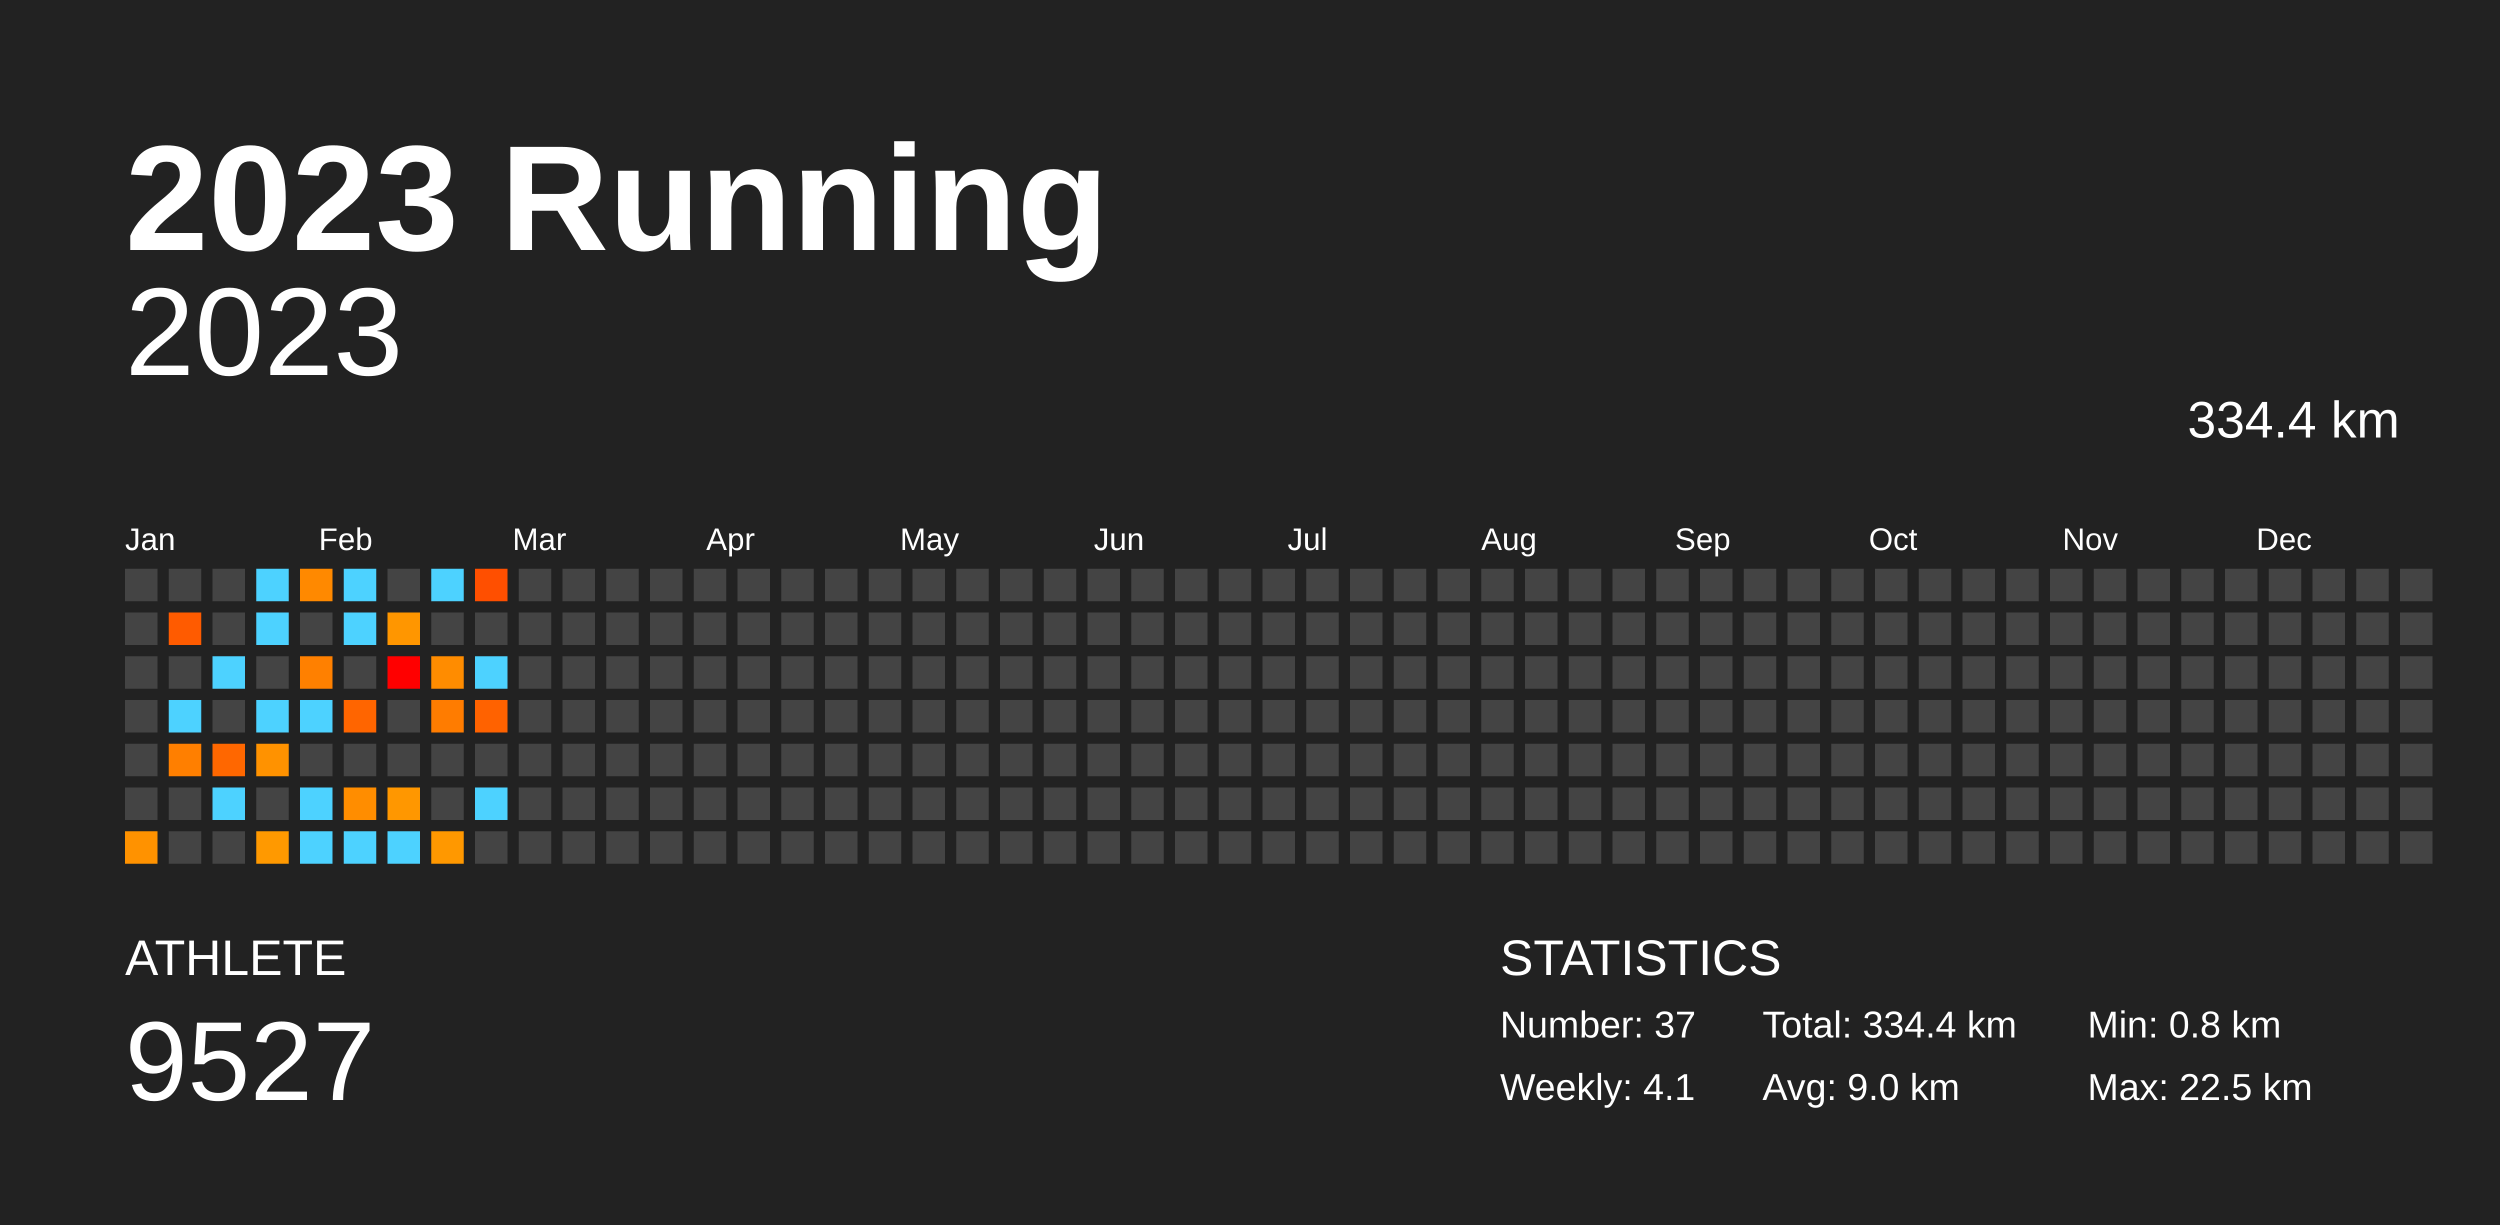
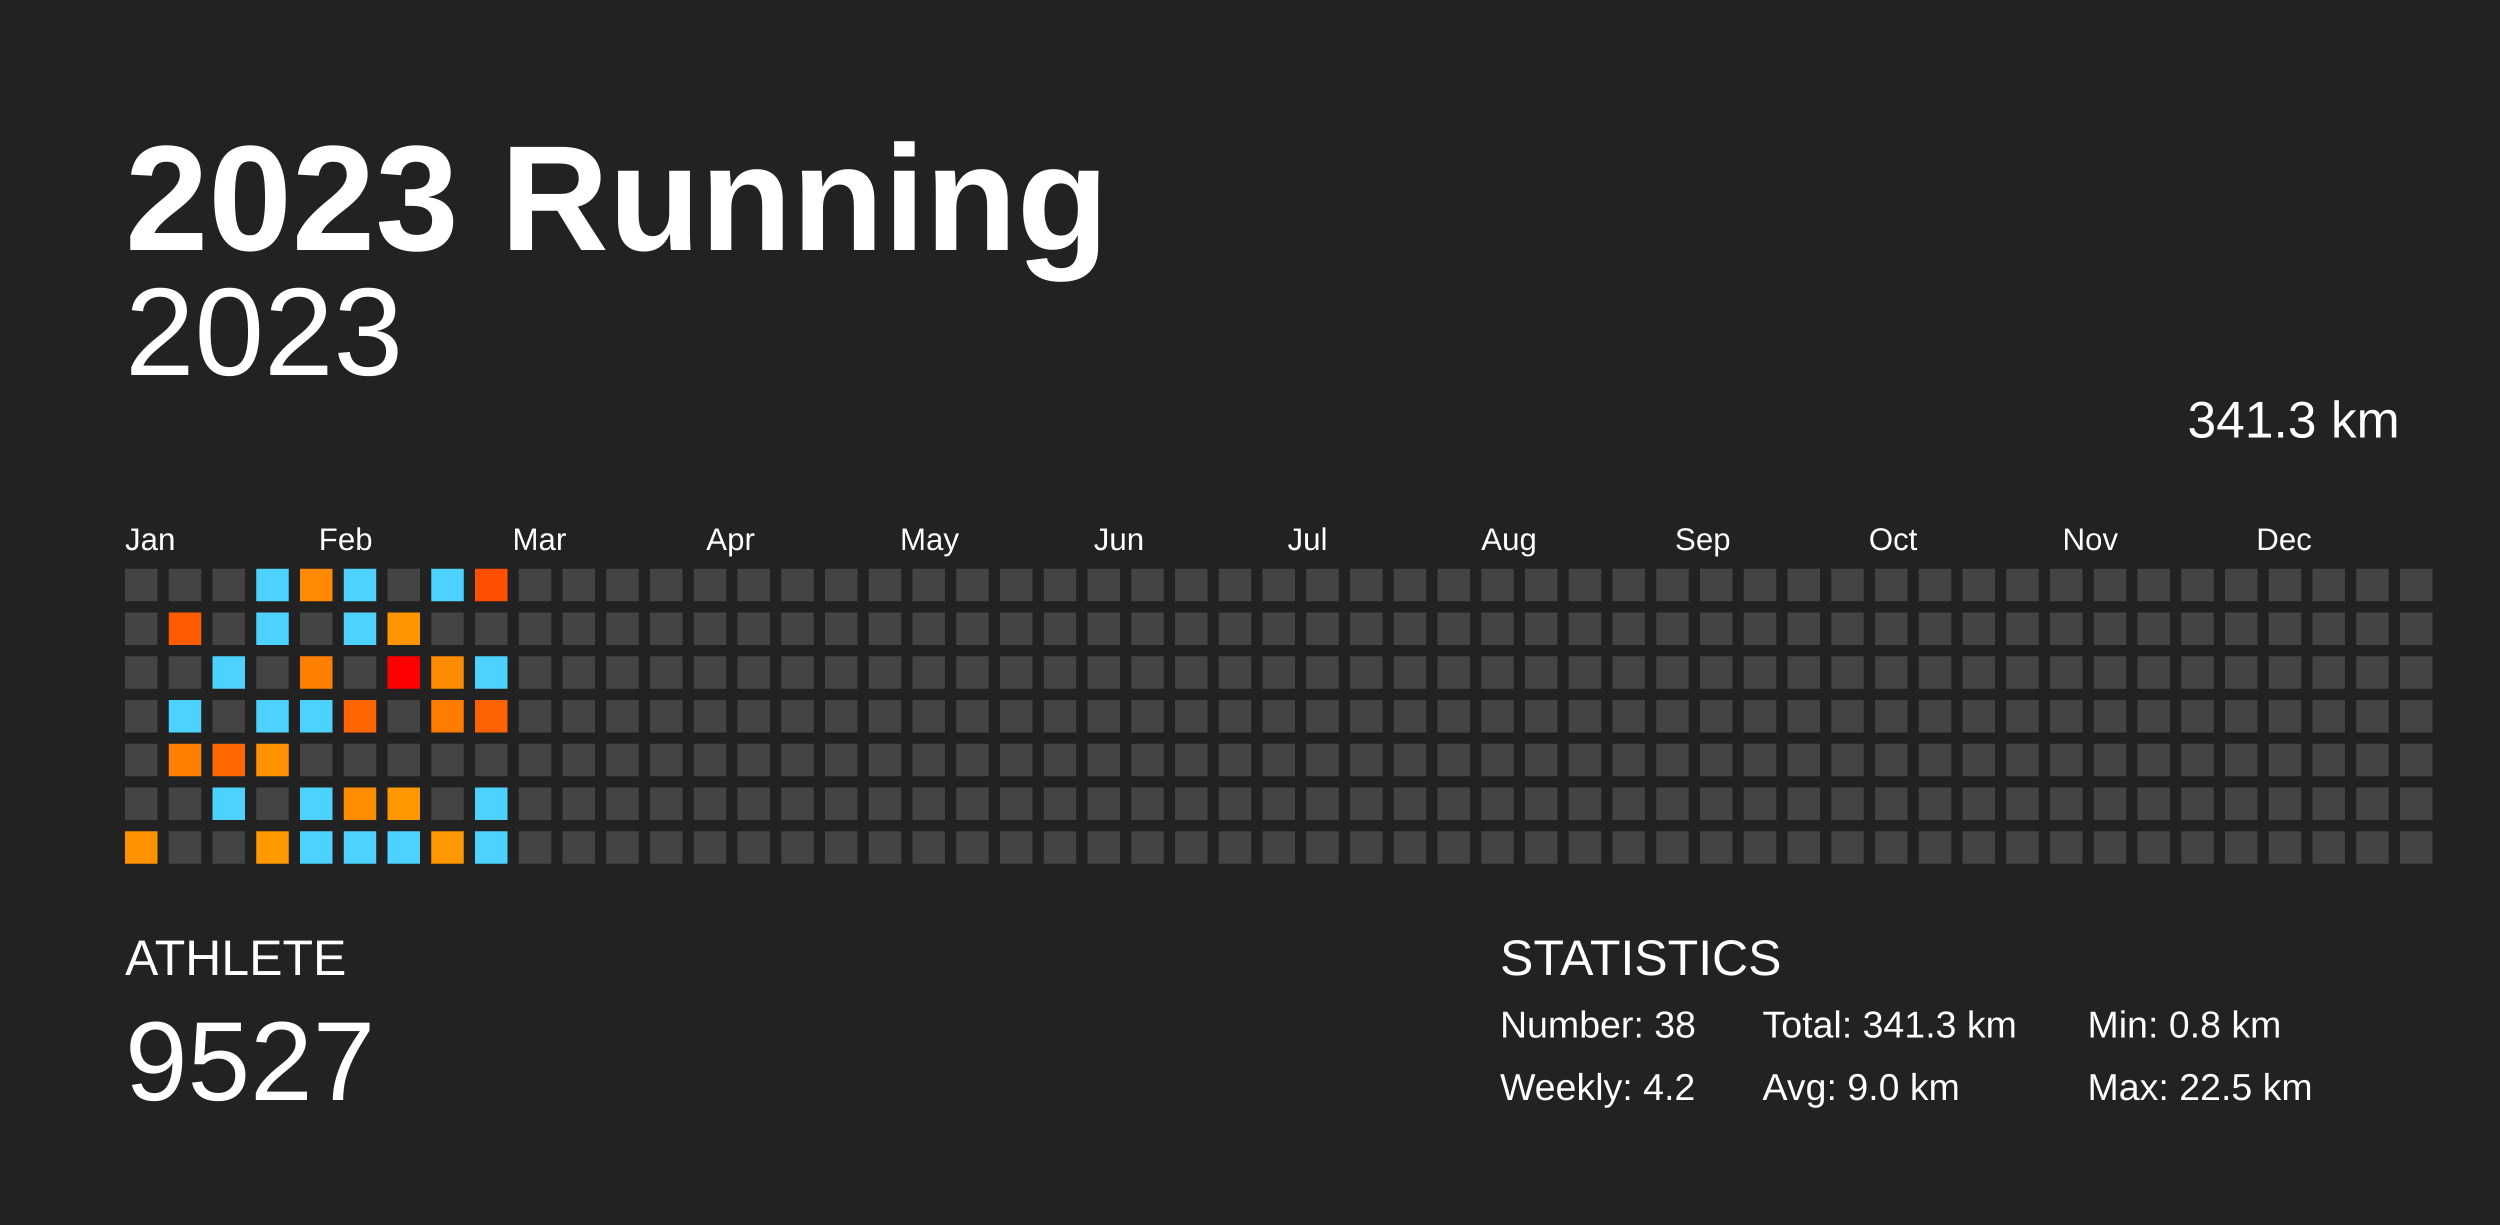
<svg xmlns="http://www.w3.org/2000/svg" baseProfile="full" height="98mm" version="1.1" viewBox="0,0,200,98" width="200mm">
  <defs />
  <rect fill="#222222" height="98" width="200" x="0" y="0" />
  <text fill="#FFFFFF" style="font-size:12px; font-family:Arial; font-weight:bold;" x="10" y="20">2023 Running</text>
  <text fill="#FFFFFF" style="font-size:4px; font-family:Arial" x="10" y="78">ATHLETE</text>
  <text fill="#FFFFFF" style="font-size:9px; font-family:Arial" x="10" y="88">9527</text>
  <text fill="#FFFFFF" style="font-size:4px; font-family:Arial" x="120" y="78">STATISTICS</text>
-   <text fill="#FFFFFF" style="font-size:3px; font-family:Arial" x="120" y="83">Number: 37</text>
-   <text fill="#FFFFFF" style="font-size:3px; font-family:Arial" x="120" y="88">Weekly: 4.1</text>
-   <text fill="#FFFFFF" style="font-size:3px; font-family:Arial" x="141" y="83">Total: 334.4 km</text>
+   <text fill="#FFFFFF" style="font-size:3px; font-family:Arial" x="120" y="83">Number: 38</text>
+   <text fill="#FFFFFF" style="font-size:3px; font-family:Arial" x="120" y="88">Weekly: 4.2</text>
+   <text fill="#FFFFFF" style="font-size:3px; font-family:Arial" x="141" y="83">Total: 341.3 km</text>
  <text fill="#FFFFFF" style="font-size:3px; font-family:Arial" x="141" y="88">Avg: 9.0 km</text>
  <text fill="#FFFFFF" style="font-size:3px; font-family:Arial" x="167" y="83">Min: 0.8 km</text>
  <text fill="#FFFFFF" style="font-size:3px; font-family:Arial" x="167" y="88">Max: 22.5 km</text>
  <text alignment-baseline="hanging" fill="#FFFFFF" style="font-size:10.0px; font-family:Arial;" x="10" y="30">2023</text>
-   <text alignment-baseline="hanging" fill="#FFFFFF" style="font-size:4.125px; font-family:Arial;" x="175" y="35">334.4 km</text>
+   <text alignment-baseline="hanging" fill="#FFFFFF" style="font-size:4.125px; font-family:Arial;" x="175" y="35">341.3 km</text>
  <text fill="#FFFFFF" style="font-size:2.5px; font-family:Arial" x="10.0" y="44">Jan</text>
  <text fill="#FFFFFF" style="font-size:2.5px; font-family:Arial" x="25.5" y="44">Feb</text>
  <text fill="#FFFFFF" style="font-size:2.5px; font-family:Arial" x="41.0" y="44">Mar</text>
  <text fill="#FFFFFF" style="font-size:2.5px; font-family:Arial" x="56.5" y="44">Apr</text>
  <text fill="#FFFFFF" style="font-size:2.5px; font-family:Arial" x="72.0" y="44">May</text>
  <text fill="#FFFFFF" style="font-size:2.5px; font-family:Arial" x="87.5" y="44">Jun</text>
  <text fill="#FFFFFF" style="font-size:2.5px; font-family:Arial" x="103.0" y="44">Jul</text>
  <text fill="#FFFFFF" style="font-size:2.5px; font-family:Arial" x="118.5" y="44">Aug</text>
  <text fill="#FFFFFF" style="font-size:2.5px; font-family:Arial" x="134.0" y="44">Sep</text>
  <text fill="#FFFFFF" style="font-size:2.5px; font-family:Arial" x="149.5" y="44">Oct</text>
  <text fill="#FFFFFF" style="font-size:2.5px; font-family:Arial" x="165.0" y="44">Nov</text>
  <text fill="#FFFFFF" style="font-size:2.5px; font-family:Arial" x="180.5" y="44">Dec</text>
  <rect fill="#444444" height="2.6" width="2.6" x="10.0" y="45.5" />
  <rect fill="#444444" height="2.6" width="2.6" x="10.0" y="49.0" />
  <rect fill="#444444" height="2.6" width="2.6" x="10.0" y="52.5" />
  <rect fill="#444444" height="2.6" width="2.6" x="10.0" y="56.0" />
  <rect fill="#444444" height="2.6" width="2.6" x="10.0" y="59.5" />
  <rect fill="#444444" height="2.6" width="2.6" x="10.0" y="63.0" />
  <rect fill="#ff9200" height="2.6" width="2.6" x="10.0" y="66.5" />
  <rect fill="#444444" height="2.6" width="2.6" x="13.5" y="45.5" />
  <rect fill="#ff5b00" height="2.6" width="2.6" x="13.5" y="49.0" />
  <rect fill="#444444" height="2.6" width="2.6" x="13.5" y="52.5" />
  <rect fill="#4dd2ff" height="2.6" width="2.6" x="13.5" y="56.0" />
  <rect fill="#ff7f00" height="2.6" width="2.6" x="13.5" y="59.5" />
  <rect fill="#444444" height="2.6" width="2.6" x="13.5" y="63.0" />
  <rect fill="#444444" height="2.6" width="2.6" x="13.5" y="66.5" />
  <rect fill="#444444" height="2.6" width="2.6" x="17.0" y="45.5" />
  <rect fill="#444444" height="2.6" width="2.6" x="17.0" y="49.0" />
  <rect fill="#4dd2ff" height="2.6" width="2.6" x="17.0" y="52.5" />
  <rect fill="#444444" height="2.6" width="2.6" x="17.0" y="56.0" />
  <rect fill="#ff6700" height="2.6" width="2.6" x="17.0" y="59.5" />
  <rect fill="#4dd2ff" height="2.6" width="2.6" x="17.0" y="63.0" />
  <rect fill="#444444" height="2.6" width="2.6" x="17.0" y="66.5" />
  <rect fill="#4dd2ff" height="2.6" width="2.6" x="20.5" y="45.5" />
  <rect fill="#4dd2ff" height="2.6" width="2.6" x="20.5" y="49.0" />
  <rect fill="#444444" height="2.6" width="2.6" x="20.5" y="52.5" />
  <rect fill="#4dd2ff" height="2.6" width="2.6" x="20.5" y="56.0" />
  <rect fill="#ff9200" height="2.6" width="2.6" x="20.5" y="59.5" />
  <rect fill="#444444" height="2.6" width="2.6" x="20.5" y="63.0" />
  <rect fill="#ff9900" height="2.6" width="2.6" x="20.5" y="66.5" />
  <rect fill="#ff8900" height="2.6" width="2.6" x="24.0" y="45.5" />
  <rect fill="#444444" height="2.6" width="2.6" x="24.0" y="49.0" />
  <rect fill="#ff8000" height="2.6" width="2.6" x="24.0" y="52.5" />
  <rect fill="#4dd2ff" height="2.6" width="2.6" x="24.0" y="56.0" />
  <rect fill="#444444" height="2.6" width="2.6" x="24.0" y="59.5" />
  <rect fill="#4dd2ff" height="2.6" width="2.6" x="24.0" y="63.0" />
  <rect fill="#4dd2ff" height="2.6" width="2.6" x="24.0" y="66.5" />
  <rect fill="#4dd2ff" height="2.6" width="2.6" x="27.5" y="45.5" />
  <rect fill="#4dd2ff" height="2.6" width="2.6" x="27.5" y="49.0" />
  <rect fill="#444444" height="2.6" width="2.6" x="27.5" y="52.5" />
  <rect fill="#ff6500" height="2.6" width="2.6" x="27.5" y="56.0" />
  <rect fill="#444444" height="2.6" width="2.6" x="27.5" y="59.5" />
  <rect fill="#ff8d00" height="2.6" width="2.6" x="27.5" y="63.0" />
  <rect fill="#4dd2ff" height="2.6" width="2.6" x="27.5" y="66.5" />
  <rect fill="#444444" height="2.6" width="2.6" x="31.0" y="45.5" />
  <rect fill="#ff9600" height="2.6" width="2.6" x="31.0" y="49.0" />
  <rect fill="red" height="2.6" width="2.6" x="31.0" y="52.5" />
  <rect fill="#444444" height="2.6" width="2.6" x="31.0" y="56.0" />
  <rect fill="#444444" height="2.6" width="2.6" x="31.0" y="59.5" />
  <rect fill="#ff9700" height="2.6" width="2.6" x="31.0" y="63.0" />
  <rect fill="#4dd2ff" height="2.6" width="2.6" x="31.0" y="66.5" />
  <rect fill="#4dd2ff" height="2.6" width="2.6" x="34.5" y="45.5" />
  <rect fill="#444444" height="2.6" width="2.6" x="34.5" y="49.0" />
  <rect fill="#ff8c00" height="2.6" width="2.6" x="34.5" y="52.5" />
  <rect fill="#ff7c00" height="2.6" width="2.6" x="34.5" y="56.0" />
  <rect fill="#444444" height="2.6" width="2.6" x="34.5" y="59.5" />
  <rect fill="#444444" height="2.6" width="2.6" x="34.5" y="63.0" />
  <rect fill="#ff9800" height="2.6" width="2.6" x="34.5" y="66.5" />
  <rect fill="#ff4f00" height="2.6" width="2.6" x="38.0" y="45.5" />
  <rect fill="#444444" height="2.6" width="2.6" x="38.0" y="49.0" />
  <rect fill="#4dd2ff" height="2.6" width="2.6" x="38.0" y="52.5" />
  <rect fill="#ff6200" height="2.6" width="2.6" x="38.0" y="56.0" />
  <rect fill="#444444" height="2.6" width="2.6" x="38.0" y="59.5" />
  <rect fill="#4dd2ff" height="2.6" width="2.6" x="38.0" y="63.0" />
-   <rect fill="#444444" height="2.6" width="2.6" x="38.0" y="66.5" />
+   <rect fill="#4dd2ff" height="2.6" width="2.6" x="38.0" y="66.5" />
  <rect fill="#444444" height="2.6" width="2.6" x="41.5" y="45.5" />
  <rect fill="#444444" height="2.6" width="2.6" x="41.5" y="49.0" />
  <rect fill="#444444" height="2.6" width="2.6" x="41.5" y="52.5" />
  <rect fill="#444444" height="2.6" width="2.6" x="41.5" y="56.0" />
  <rect fill="#444444" height="2.6" width="2.6" x="41.5" y="59.5" />
  <rect fill="#444444" height="2.6" width="2.6" x="41.5" y="63.0" />
  <rect fill="#444444" height="2.6" width="2.6" x="41.5" y="66.5" />
  <rect fill="#444444" height="2.6" width="2.6" x="45.0" y="45.5" />
  <rect fill="#444444" height="2.6" width="2.6" x="45.0" y="49.0" />
  <rect fill="#444444" height="2.6" width="2.6" x="45.0" y="52.5" />
  <rect fill="#444444" height="2.6" width="2.6" x="45.0" y="56.0" />
  <rect fill="#444444" height="2.6" width="2.6" x="45.0" y="59.5" />
  <rect fill="#444444" height="2.6" width="2.6" x="45.0" y="63.0" />
  <rect fill="#444444" height="2.6" width="2.6" x="45.0" y="66.5" />
  <rect fill="#444444" height="2.6" width="2.6" x="48.5" y="45.5" />
  <rect fill="#444444" height="2.6" width="2.6" x="48.5" y="49.0" />
  <rect fill="#444444" height="2.6" width="2.6" x="48.5" y="52.5" />
  <rect fill="#444444" height="2.6" width="2.6" x="48.5" y="56.0" />
  <rect fill="#444444" height="2.6" width="2.6" x="48.5" y="59.5" />
  <rect fill="#444444" height="2.6" width="2.6" x="48.5" y="63.0" />
  <rect fill="#444444" height="2.6" width="2.6" x="48.5" y="66.5" />
  <rect fill="#444444" height="2.6" width="2.6" x="52.0" y="45.5" />
  <rect fill="#444444" height="2.6" width="2.6" x="52.0" y="49.0" />
  <rect fill="#444444" height="2.6" width="2.6" x="52.0" y="52.5" />
  <rect fill="#444444" height="2.6" width="2.6" x="52.0" y="56.0" />
  <rect fill="#444444" height="2.6" width="2.6" x="52.0" y="59.5" />
  <rect fill="#444444" height="2.6" width="2.6" x="52.0" y="63.0" />
  <rect fill="#444444" height="2.6" width="2.6" x="52.0" y="66.5" />
  <rect fill="#444444" height="2.6" width="2.6" x="55.5" y="45.5" />
  <rect fill="#444444" height="2.6" width="2.6" x="55.5" y="49.0" />
  <rect fill="#444444" height="2.6" width="2.6" x="55.5" y="52.5" />
  <rect fill="#444444" height="2.6" width="2.6" x="55.5" y="56.0" />
  <rect fill="#444444" height="2.6" width="2.6" x="55.5" y="59.5" />
  <rect fill="#444444" height="2.6" width="2.6" x="55.5" y="63.0" />
  <rect fill="#444444" height="2.6" width="2.6" x="55.5" y="66.5" />
  <rect fill="#444444" height="2.6" width="2.6" x="59.0" y="45.5" />
  <rect fill="#444444" height="2.6" width="2.6" x="59.0" y="49.0" />
  <rect fill="#444444" height="2.6" width="2.6" x="59.0" y="52.5" />
  <rect fill="#444444" height="2.6" width="2.6" x="59.0" y="56.0" />
  <rect fill="#444444" height="2.6" width="2.6" x="59.0" y="59.5" />
  <rect fill="#444444" height="2.6" width="2.6" x="59.0" y="63.0" />
  <rect fill="#444444" height="2.6" width="2.6" x="59.0" y="66.5" />
  <rect fill="#444444" height="2.6" width="2.6" x="62.5" y="45.5" />
  <rect fill="#444444" height="2.6" width="2.6" x="62.5" y="49.0" />
  <rect fill="#444444" height="2.6" width="2.6" x="62.5" y="52.5" />
  <rect fill="#444444" height="2.6" width="2.6" x="62.5" y="56.0" />
  <rect fill="#444444" height="2.6" width="2.6" x="62.5" y="59.5" />
  <rect fill="#444444" height="2.6" width="2.6" x="62.5" y="63.0" />
  <rect fill="#444444" height="2.6" width="2.6" x="62.5" y="66.5" />
  <rect fill="#444444" height="2.6" width="2.6" x="66.0" y="45.5" />
  <rect fill="#444444" height="2.6" width="2.6" x="66.0" y="49.0" />
  <rect fill="#444444" height="2.6" width="2.6" x="66.0" y="52.5" />
  <rect fill="#444444" height="2.6" width="2.6" x="66.0" y="56.0" />
  <rect fill="#444444" height="2.6" width="2.6" x="66.0" y="59.5" />
  <rect fill="#444444" height="2.6" width="2.6" x="66.0" y="63.0" />
  <rect fill="#444444" height="2.6" width="2.6" x="66.0" y="66.5" />
  <rect fill="#444444" height="2.6" width="2.6" x="69.5" y="45.5" />
  <rect fill="#444444" height="2.6" width="2.6" x="69.5" y="49.0" />
  <rect fill="#444444" height="2.6" width="2.6" x="69.5" y="52.5" />
  <rect fill="#444444" height="2.6" width="2.6" x="69.5" y="56.0" />
  <rect fill="#444444" height="2.6" width="2.6" x="69.5" y="59.5" />
  <rect fill="#444444" height="2.6" width="2.6" x="69.5" y="63.0" />
  <rect fill="#444444" height="2.6" width="2.6" x="69.5" y="66.5" />
  <rect fill="#444444" height="2.6" width="2.6" x="73.0" y="45.5" />
  <rect fill="#444444" height="2.6" width="2.6" x="73.0" y="49.0" />
  <rect fill="#444444" height="2.6" width="2.6" x="73.0" y="52.5" />
  <rect fill="#444444" height="2.6" width="2.6" x="73.0" y="56.0" />
  <rect fill="#444444" height="2.6" width="2.6" x="73.0" y="59.5" />
  <rect fill="#444444" height="2.6" width="2.6" x="73.0" y="63.0" />
  <rect fill="#444444" height="2.6" width="2.6" x="73.0" y="66.5" />
  <rect fill="#444444" height="2.6" width="2.6" x="76.5" y="45.5" />
  <rect fill="#444444" height="2.6" width="2.6" x="76.5" y="49.0" />
  <rect fill="#444444" height="2.6" width="2.6" x="76.5" y="52.5" />
  <rect fill="#444444" height="2.6" width="2.6" x="76.5" y="56.0" />
  <rect fill="#444444" height="2.6" width="2.6" x="76.5" y="59.5" />
  <rect fill="#444444" height="2.6" width="2.6" x="76.5" y="63.0" />
  <rect fill="#444444" height="2.6" width="2.6" x="76.5" y="66.5" />
  <rect fill="#444444" height="2.6" width="2.6" x="80.0" y="45.5" />
  <rect fill="#444444" height="2.6" width="2.6" x="80.0" y="49.0" />
  <rect fill="#444444" height="2.6" width="2.6" x="80.0" y="52.5" />
  <rect fill="#444444" height="2.6" width="2.6" x="80.0" y="56.0" />
  <rect fill="#444444" height="2.6" width="2.6" x="80.0" y="59.5" />
  <rect fill="#444444" height="2.6" width="2.6" x="80.0" y="63.0" />
  <rect fill="#444444" height="2.6" width="2.6" x="80.0" y="66.5" />
  <rect fill="#444444" height="2.6" width="2.6" x="83.5" y="45.5" />
  <rect fill="#444444" height="2.6" width="2.6" x="83.5" y="49.0" />
  <rect fill="#444444" height="2.6" width="2.6" x="83.5" y="52.5" />
  <rect fill="#444444" height="2.6" width="2.6" x="83.5" y="56.0" />
  <rect fill="#444444" height="2.6" width="2.6" x="83.5" y="59.5" />
  <rect fill="#444444" height="2.6" width="2.6" x="83.5" y="63.0" />
  <rect fill="#444444" height="2.6" width="2.6" x="83.5" y="66.5" />
  <rect fill="#444444" height="2.6" width="2.6" x="87.0" y="45.5" />
  <rect fill="#444444" height="2.6" width="2.6" x="87.0" y="49.0" />
  <rect fill="#444444" height="2.6" width="2.6" x="87.0" y="52.5" />
  <rect fill="#444444" height="2.6" width="2.6" x="87.0" y="56.0" />
  <rect fill="#444444" height="2.6" width="2.6" x="87.0" y="59.5" />
  <rect fill="#444444" height="2.6" width="2.6" x="87.0" y="63.0" />
  <rect fill="#444444" height="2.6" width="2.6" x="87.0" y="66.5" />
  <rect fill="#444444" height="2.6" width="2.6" x="90.5" y="45.5" />
  <rect fill="#444444" height="2.6" width="2.6" x="90.5" y="49.0" />
  <rect fill="#444444" height="2.6" width="2.6" x="90.5" y="52.5" />
  <rect fill="#444444" height="2.6" width="2.6" x="90.5" y="56.0" />
  <rect fill="#444444" height="2.6" width="2.6" x="90.5" y="59.5" />
  <rect fill="#444444" height="2.6" width="2.6" x="90.5" y="63.0" />
  <rect fill="#444444" height="2.6" width="2.6" x="90.5" y="66.5" />
  <rect fill="#444444" height="2.6" width="2.6" x="94.0" y="45.5" />
  <rect fill="#444444" height="2.6" width="2.6" x="94.0" y="49.0" />
  <rect fill="#444444" height="2.6" width="2.6" x="94.0" y="52.5" />
  <rect fill="#444444" height="2.6" width="2.6" x="94.0" y="56.0" />
  <rect fill="#444444" height="2.6" width="2.6" x="94.0" y="59.5" />
  <rect fill="#444444" height="2.6" width="2.6" x="94.0" y="63.0" />
  <rect fill="#444444" height="2.6" width="2.6" x="94.0" y="66.5" />
  <rect fill="#444444" height="2.6" width="2.6" x="97.5" y="45.5" />
  <rect fill="#444444" height="2.6" width="2.6" x="97.5" y="49.0" />
  <rect fill="#444444" height="2.6" width="2.6" x="97.5" y="52.5" />
  <rect fill="#444444" height="2.6" width="2.6" x="97.5" y="56.0" />
  <rect fill="#444444" height="2.6" width="2.6" x="97.5" y="59.5" />
  <rect fill="#444444" height="2.6" width="2.6" x="97.5" y="63.0" />
  <rect fill="#444444" height="2.6" width="2.6" x="97.5" y="66.5" />
  <rect fill="#444444" height="2.6" width="2.6" x="101.0" y="45.5" />
  <rect fill="#444444" height="2.6" width="2.6" x="101.0" y="49.0" />
  <rect fill="#444444" height="2.6" width="2.6" x="101.0" y="52.5" />
  <rect fill="#444444" height="2.6" width="2.6" x="101.0" y="56.0" />
  <rect fill="#444444" height="2.6" width="2.6" x="101.0" y="59.5" />
  <rect fill="#444444" height="2.6" width="2.6" x="101.0" y="63.0" />
  <rect fill="#444444" height="2.6" width="2.6" x="101.0" y="66.5" />
  <rect fill="#444444" height="2.6" width="2.6" x="104.5" y="45.5" />
  <rect fill="#444444" height="2.6" width="2.6" x="104.5" y="49.0" />
  <rect fill="#444444" height="2.6" width="2.6" x="104.5" y="52.5" />
  <rect fill="#444444" height="2.6" width="2.6" x="104.5" y="56.0" />
  <rect fill="#444444" height="2.6" width="2.6" x="104.5" y="59.5" />
  <rect fill="#444444" height="2.6" width="2.6" x="104.5" y="63.0" />
  <rect fill="#444444" height="2.6" width="2.6" x="104.5" y="66.5" />
  <rect fill="#444444" height="2.6" width="2.6" x="108.0" y="45.5" />
  <rect fill="#444444" height="2.6" width="2.6" x="108.0" y="49.0" />
  <rect fill="#444444" height="2.6" width="2.6" x="108.0" y="52.5" />
  <rect fill="#444444" height="2.6" width="2.6" x="108.0" y="56.0" />
  <rect fill="#444444" height="2.6" width="2.6" x="108.0" y="59.5" />
  <rect fill="#444444" height="2.6" width="2.6" x="108.0" y="63.0" />
  <rect fill="#444444" height="2.6" width="2.6" x="108.0" y="66.5" />
  <rect fill="#444444" height="2.6" width="2.6" x="111.5" y="45.5" />
  <rect fill="#444444" height="2.6" width="2.6" x="111.5" y="49.0" />
  <rect fill="#444444" height="2.6" width="2.6" x="111.5" y="52.5" />
  <rect fill="#444444" height="2.6" width="2.6" x="111.5" y="56.0" />
  <rect fill="#444444" height="2.6" width="2.6" x="111.5" y="59.5" />
  <rect fill="#444444" height="2.6" width="2.6" x="111.5" y="63.0" />
  <rect fill="#444444" height="2.6" width="2.6" x="111.5" y="66.5" />
  <rect fill="#444444" height="2.6" width="2.6" x="115.0" y="45.5" />
  <rect fill="#444444" height="2.6" width="2.6" x="115.0" y="49.0" />
  <rect fill="#444444" height="2.6" width="2.6" x="115.0" y="52.5" />
  <rect fill="#444444" height="2.6" width="2.6" x="115.0" y="56.0" />
  <rect fill="#444444" height="2.6" width="2.6" x="115.0" y="59.5" />
  <rect fill="#444444" height="2.6" width="2.6" x="115.0" y="63.0" />
  <rect fill="#444444" height="2.6" width="2.6" x="115.0" y="66.5" />
  <rect fill="#444444" height="2.6" width="2.6" x="118.5" y="45.5" />
  <rect fill="#444444" height="2.6" width="2.6" x="118.5" y="49.0" />
  <rect fill="#444444" height="2.6" width="2.6" x="118.5" y="52.5" />
  <rect fill="#444444" height="2.6" width="2.6" x="118.5" y="56.0" />
  <rect fill="#444444" height="2.6" width="2.6" x="118.5" y="59.5" />
  <rect fill="#444444" height="2.6" width="2.6" x="118.5" y="63.0" />
  <rect fill="#444444" height="2.6" width="2.6" x="118.5" y="66.5" />
  <rect fill="#444444" height="2.6" width="2.6" x="122.0" y="45.5" />
  <rect fill="#444444" height="2.6" width="2.6" x="122.0" y="49.0" />
  <rect fill="#444444" height="2.6" width="2.6" x="122.0" y="52.5" />
  <rect fill="#444444" height="2.6" width="2.6" x="122.0" y="56.0" />
  <rect fill="#444444" height="2.6" width="2.6" x="122.0" y="59.5" />
  <rect fill="#444444" height="2.6" width="2.6" x="122.0" y="63.0" />
  <rect fill="#444444" height="2.6" width="2.6" x="122.0" y="66.5" />
  <rect fill="#444444" height="2.6" width="2.6" x="125.5" y="45.5" />
  <rect fill="#444444" height="2.6" width="2.6" x="125.5" y="49.0" />
  <rect fill="#444444" height="2.6" width="2.6" x="125.5" y="52.5" />
  <rect fill="#444444" height="2.6" width="2.6" x="125.5" y="56.0" />
  <rect fill="#444444" height="2.6" width="2.6" x="125.5" y="59.5" />
  <rect fill="#444444" height="2.6" width="2.6" x="125.5" y="63.0" />
  <rect fill="#444444" height="2.6" width="2.6" x="125.5" y="66.5" />
  <rect fill="#444444" height="2.6" width="2.6" x="129.0" y="45.5" />
  <rect fill="#444444" height="2.6" width="2.6" x="129.0" y="49.0" />
  <rect fill="#444444" height="2.6" width="2.6" x="129.0" y="52.5" />
  <rect fill="#444444" height="2.6" width="2.6" x="129.0" y="56.0" />
  <rect fill="#444444" height="2.6" width="2.6" x="129.0" y="59.5" />
  <rect fill="#444444" height="2.6" width="2.6" x="129.0" y="63.0" />
  <rect fill="#444444" height="2.6" width="2.6" x="129.0" y="66.5" />
  <rect fill="#444444" height="2.6" width="2.6" x="132.5" y="45.5" />
  <rect fill="#444444" height="2.6" width="2.6" x="132.5" y="49.0" />
  <rect fill="#444444" height="2.6" width="2.6" x="132.5" y="52.5" />
  <rect fill="#444444" height="2.6" width="2.6" x="132.5" y="56.0" />
  <rect fill="#444444" height="2.6" width="2.6" x="132.5" y="59.5" />
  <rect fill="#444444" height="2.6" width="2.6" x="132.5" y="63.0" />
  <rect fill="#444444" height="2.6" width="2.6" x="132.5" y="66.5" />
  <rect fill="#444444" height="2.6" width="2.6" x="136.0" y="45.5" />
  <rect fill="#444444" height="2.6" width="2.6" x="136.0" y="49.0" />
  <rect fill="#444444" height="2.6" width="2.6" x="136.0" y="52.5" />
  <rect fill="#444444" height="2.6" width="2.6" x="136.0" y="56.0" />
  <rect fill="#444444" height="2.6" width="2.6" x="136.0" y="59.5" />
  <rect fill="#444444" height="2.6" width="2.6" x="136.0" y="63.0" />
  <rect fill="#444444" height="2.6" width="2.6" x="136.0" y="66.5" />
  <rect fill="#444444" height="2.6" width="2.6" x="139.5" y="45.5" />
  <rect fill="#444444" height="2.6" width="2.6" x="139.5" y="49.0" />
  <rect fill="#444444" height="2.6" width="2.6" x="139.5" y="52.5" />
  <rect fill="#444444" height="2.6" width="2.6" x="139.5" y="56.0" />
  <rect fill="#444444" height="2.6" width="2.6" x="139.5" y="59.5" />
  <rect fill="#444444" height="2.6" width="2.6" x="139.5" y="63.0" />
  <rect fill="#444444" height="2.6" width="2.6" x="139.5" y="66.5" />
  <rect fill="#444444" height="2.6" width="2.6" x="143.0" y="45.5" />
  <rect fill="#444444" height="2.6" width="2.6" x="143.0" y="49.0" />
  <rect fill="#444444" height="2.6" width="2.6" x="143.0" y="52.5" />
  <rect fill="#444444" height="2.6" width="2.6" x="143.0" y="56.0" />
  <rect fill="#444444" height="2.6" width="2.6" x="143.0" y="59.5" />
  <rect fill="#444444" height="2.6" width="2.6" x="143.0" y="63.0" />
  <rect fill="#444444" height="2.6" width="2.6" x="143.0" y="66.5" />
  <rect fill="#444444" height="2.6" width="2.6" x="146.5" y="45.5" />
  <rect fill="#444444" height="2.6" width="2.6" x="146.5" y="49.0" />
  <rect fill="#444444" height="2.6" width="2.6" x="146.5" y="52.5" />
  <rect fill="#444444" height="2.6" width="2.6" x="146.5" y="56.0" />
  <rect fill="#444444" height="2.6" width="2.6" x="146.5" y="59.5" />
  <rect fill="#444444" height="2.6" width="2.6" x="146.5" y="63.0" />
  <rect fill="#444444" height="2.6" width="2.6" x="146.5" y="66.5" />
  <rect fill="#444444" height="2.6" width="2.6" x="150.0" y="45.5" />
  <rect fill="#444444" height="2.6" width="2.6" x="150.0" y="49.0" />
  <rect fill="#444444" height="2.6" width="2.6" x="150.0" y="52.5" />
  <rect fill="#444444" height="2.6" width="2.6" x="150.0" y="56.0" />
  <rect fill="#444444" height="2.6" width="2.6" x="150.0" y="59.5" />
  <rect fill="#444444" height="2.6" width="2.6" x="150.0" y="63.0" />
  <rect fill="#444444" height="2.6" width="2.6" x="150.0" y="66.5" />
  <rect fill="#444444" height="2.6" width="2.6" x="153.5" y="45.5" />
  <rect fill="#444444" height="2.6" width="2.6" x="153.5" y="49.0" />
  <rect fill="#444444" height="2.6" width="2.6" x="153.5" y="52.5" />
  <rect fill="#444444" height="2.6" width="2.6" x="153.5" y="56.0" />
  <rect fill="#444444" height="2.6" width="2.6" x="153.5" y="59.5" />
  <rect fill="#444444" height="2.6" width="2.6" x="153.5" y="63.0" />
  <rect fill="#444444" height="2.6" width="2.6" x="153.5" y="66.5" />
  <rect fill="#444444" height="2.6" width="2.6" x="157.0" y="45.5" />
  <rect fill="#444444" height="2.6" width="2.6" x="157.0" y="49.0" />
  <rect fill="#444444" height="2.6" width="2.6" x="157.0" y="52.5" />
  <rect fill="#444444" height="2.6" width="2.6" x="157.0" y="56.0" />
  <rect fill="#444444" height="2.6" width="2.6" x="157.0" y="59.5" />
  <rect fill="#444444" height="2.6" width="2.6" x="157.0" y="63.0" />
  <rect fill="#444444" height="2.6" width="2.6" x="157.0" y="66.5" />
  <rect fill="#444444" height="2.6" width="2.6" x="160.5" y="45.5" />
  <rect fill="#444444" height="2.6" width="2.6" x="160.5" y="49.0" />
  <rect fill="#444444" height="2.6" width="2.6" x="160.5" y="52.5" />
  <rect fill="#444444" height="2.6" width="2.6" x="160.5" y="56.0" />
  <rect fill="#444444" height="2.6" width="2.6" x="160.5" y="59.5" />
  <rect fill="#444444" height="2.6" width="2.6" x="160.5" y="63.0" />
  <rect fill="#444444" height="2.6" width="2.6" x="160.5" y="66.5" />
  <rect fill="#444444" height="2.6" width="2.6" x="164.0" y="45.5" />
  <rect fill="#444444" height="2.6" width="2.6" x="164.0" y="49.0" />
  <rect fill="#444444" height="2.6" width="2.6" x="164.0" y="52.5" />
  <rect fill="#444444" height="2.6" width="2.6" x="164.0" y="56.0" />
  <rect fill="#444444" height="2.6" width="2.6" x="164.0" y="59.5" />
  <rect fill="#444444" height="2.6" width="2.6" x="164.0" y="63.0" />
  <rect fill="#444444" height="2.6" width="2.6" x="164.0" y="66.5" />
  <rect fill="#444444" height="2.6" width="2.6" x="167.5" y="45.5" />
  <rect fill="#444444" height="2.6" width="2.6" x="167.5" y="49.0" />
  <rect fill="#444444" height="2.6" width="2.6" x="167.5" y="52.5" />
  <rect fill="#444444" height="2.6" width="2.6" x="167.5" y="56.0" />
  <rect fill="#444444" height="2.6" width="2.6" x="167.5" y="59.5" />
  <rect fill="#444444" height="2.6" width="2.6" x="167.5" y="63.0" />
  <rect fill="#444444" height="2.6" width="2.6" x="167.5" y="66.5" />
  <rect fill="#444444" height="2.6" width="2.6" x="171.0" y="45.5" />
  <rect fill="#444444" height="2.6" width="2.6" x="171.0" y="49.0" />
  <rect fill="#444444" height="2.6" width="2.6" x="171.0" y="52.5" />
  <rect fill="#444444" height="2.6" width="2.6" x="171.0" y="56.0" />
  <rect fill="#444444" height="2.6" width="2.6" x="171.0" y="59.5" />
  <rect fill="#444444" height="2.6" width="2.6" x="171.0" y="63.0" />
  <rect fill="#444444" height="2.6" width="2.6" x="171.0" y="66.5" />
  <rect fill="#444444" height="2.6" width="2.6" x="174.5" y="45.5" />
  <rect fill="#444444" height="2.6" width="2.6" x="174.5" y="49.0" />
  <rect fill="#444444" height="2.6" width="2.6" x="174.5" y="52.5" />
  <rect fill="#444444" height="2.6" width="2.6" x="174.5" y="56.0" />
  <rect fill="#444444" height="2.6" width="2.6" x="174.5" y="59.5" />
  <rect fill="#444444" height="2.6" width="2.6" x="174.5" y="63.0" />
  <rect fill="#444444" height="2.6" width="2.6" x="174.5" y="66.5" />
  <rect fill="#444444" height="2.6" width="2.6" x="178.0" y="45.5" />
  <rect fill="#444444" height="2.6" width="2.6" x="178.0" y="49.0" />
  <rect fill="#444444" height="2.6" width="2.6" x="178.0" y="52.5" />
  <rect fill="#444444" height="2.6" width="2.6" x="178.0" y="56.0" />
  <rect fill="#444444" height="2.6" width="2.6" x="178.0" y="59.5" />
  <rect fill="#444444" height="2.6" width="2.6" x="178.0" y="63.0" />
  <rect fill="#444444" height="2.6" width="2.6" x="178.0" y="66.5" />
  <rect fill="#444444" height="2.6" width="2.6" x="181.5" y="45.5" />
  <rect fill="#444444" height="2.6" width="2.6" x="181.5" y="49.0" />
  <rect fill="#444444" height="2.6" width="2.6" x="181.5" y="52.5" />
  <rect fill="#444444" height="2.6" width="2.6" x="181.5" y="56.0" />
  <rect fill="#444444" height="2.6" width="2.6" x="181.5" y="59.5" />
  <rect fill="#444444" height="2.6" width="2.6" x="181.5" y="63.0" />
  <rect fill="#444444" height="2.6" width="2.6" x="181.5" y="66.5" />
  <rect fill="#444444" height="2.6" width="2.6" x="185.0" y="45.5" />
  <rect fill="#444444" height="2.6" width="2.6" x="185.0" y="49.0" />
  <rect fill="#444444" height="2.6" width="2.6" x="185.0" y="52.5" />
  <rect fill="#444444" height="2.6" width="2.6" x="185.0" y="56.0" />
  <rect fill="#444444" height="2.6" width="2.6" x="185.0" y="59.5" />
  <rect fill="#444444" height="2.6" width="2.6" x="185.0" y="63.0" />
  <rect fill="#444444" height="2.6" width="2.6" x="185.0" y="66.5" />
  <rect fill="#444444" height="2.6" width="2.6" x="188.5" y="45.5" />
  <rect fill="#444444" height="2.6" width="2.6" x="188.5" y="49.0" />
  <rect fill="#444444" height="2.6" width="2.6" x="188.5" y="52.5" />
  <rect fill="#444444" height="2.6" width="2.6" x="188.5" y="56.0" />
  <rect fill="#444444" height="2.6" width="2.6" x="188.5" y="59.5" />
  <rect fill="#444444" height="2.6" width="2.6" x="188.5" y="63.0" />
  <rect fill="#444444" height="2.6" width="2.6" x="188.5" y="66.5" />
  <rect fill="#444444" height="2.6" width="2.6" x="192.0" y="45.5" />
  <rect fill="#444444" height="2.6" width="2.6" x="192.0" y="49.0" />
  <rect fill="#444444" height="2.6" width="2.6" x="192.0" y="52.5" />
  <rect fill="#444444" height="2.6" width="2.6" x="192.0" y="56.0" />
  <rect fill="#444444" height="2.6" width="2.6" x="192.0" y="59.5" />
  <rect fill="#444444" height="2.6" width="2.6" x="192.0" y="63.0" />
  <rect fill="#444444" height="2.6" width="2.6" x="192.0" y="66.5" />
</svg>
